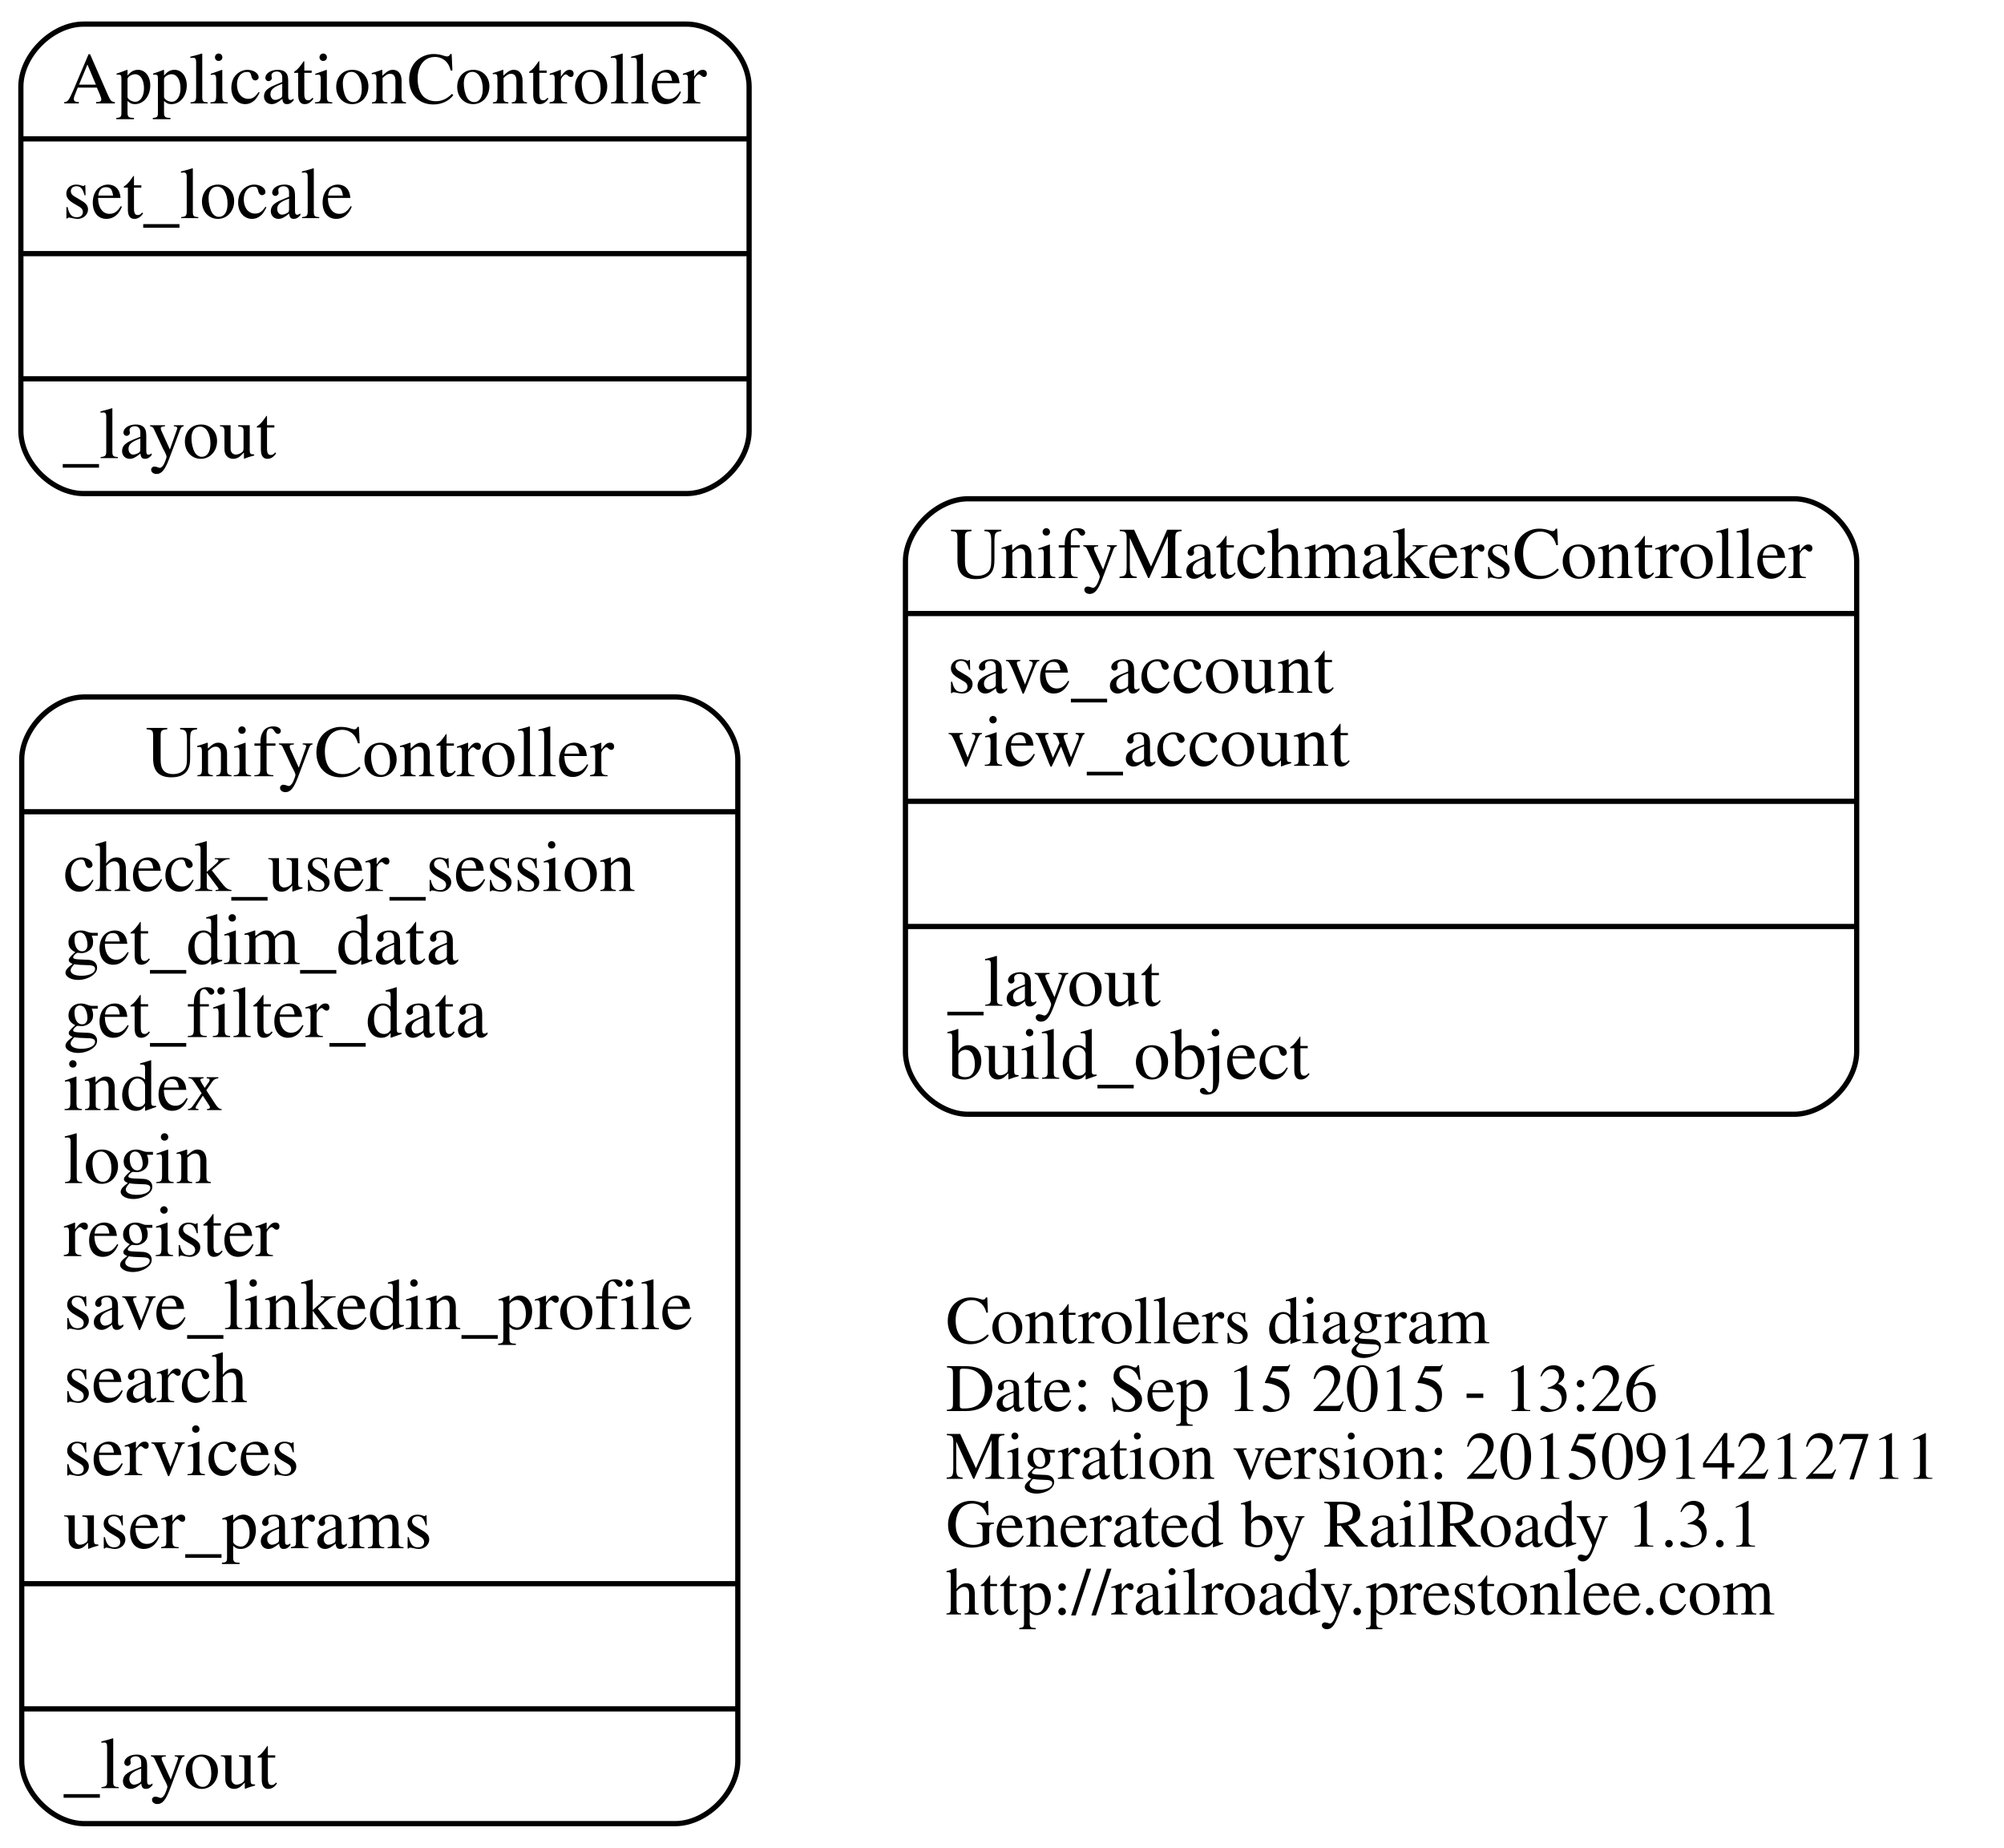
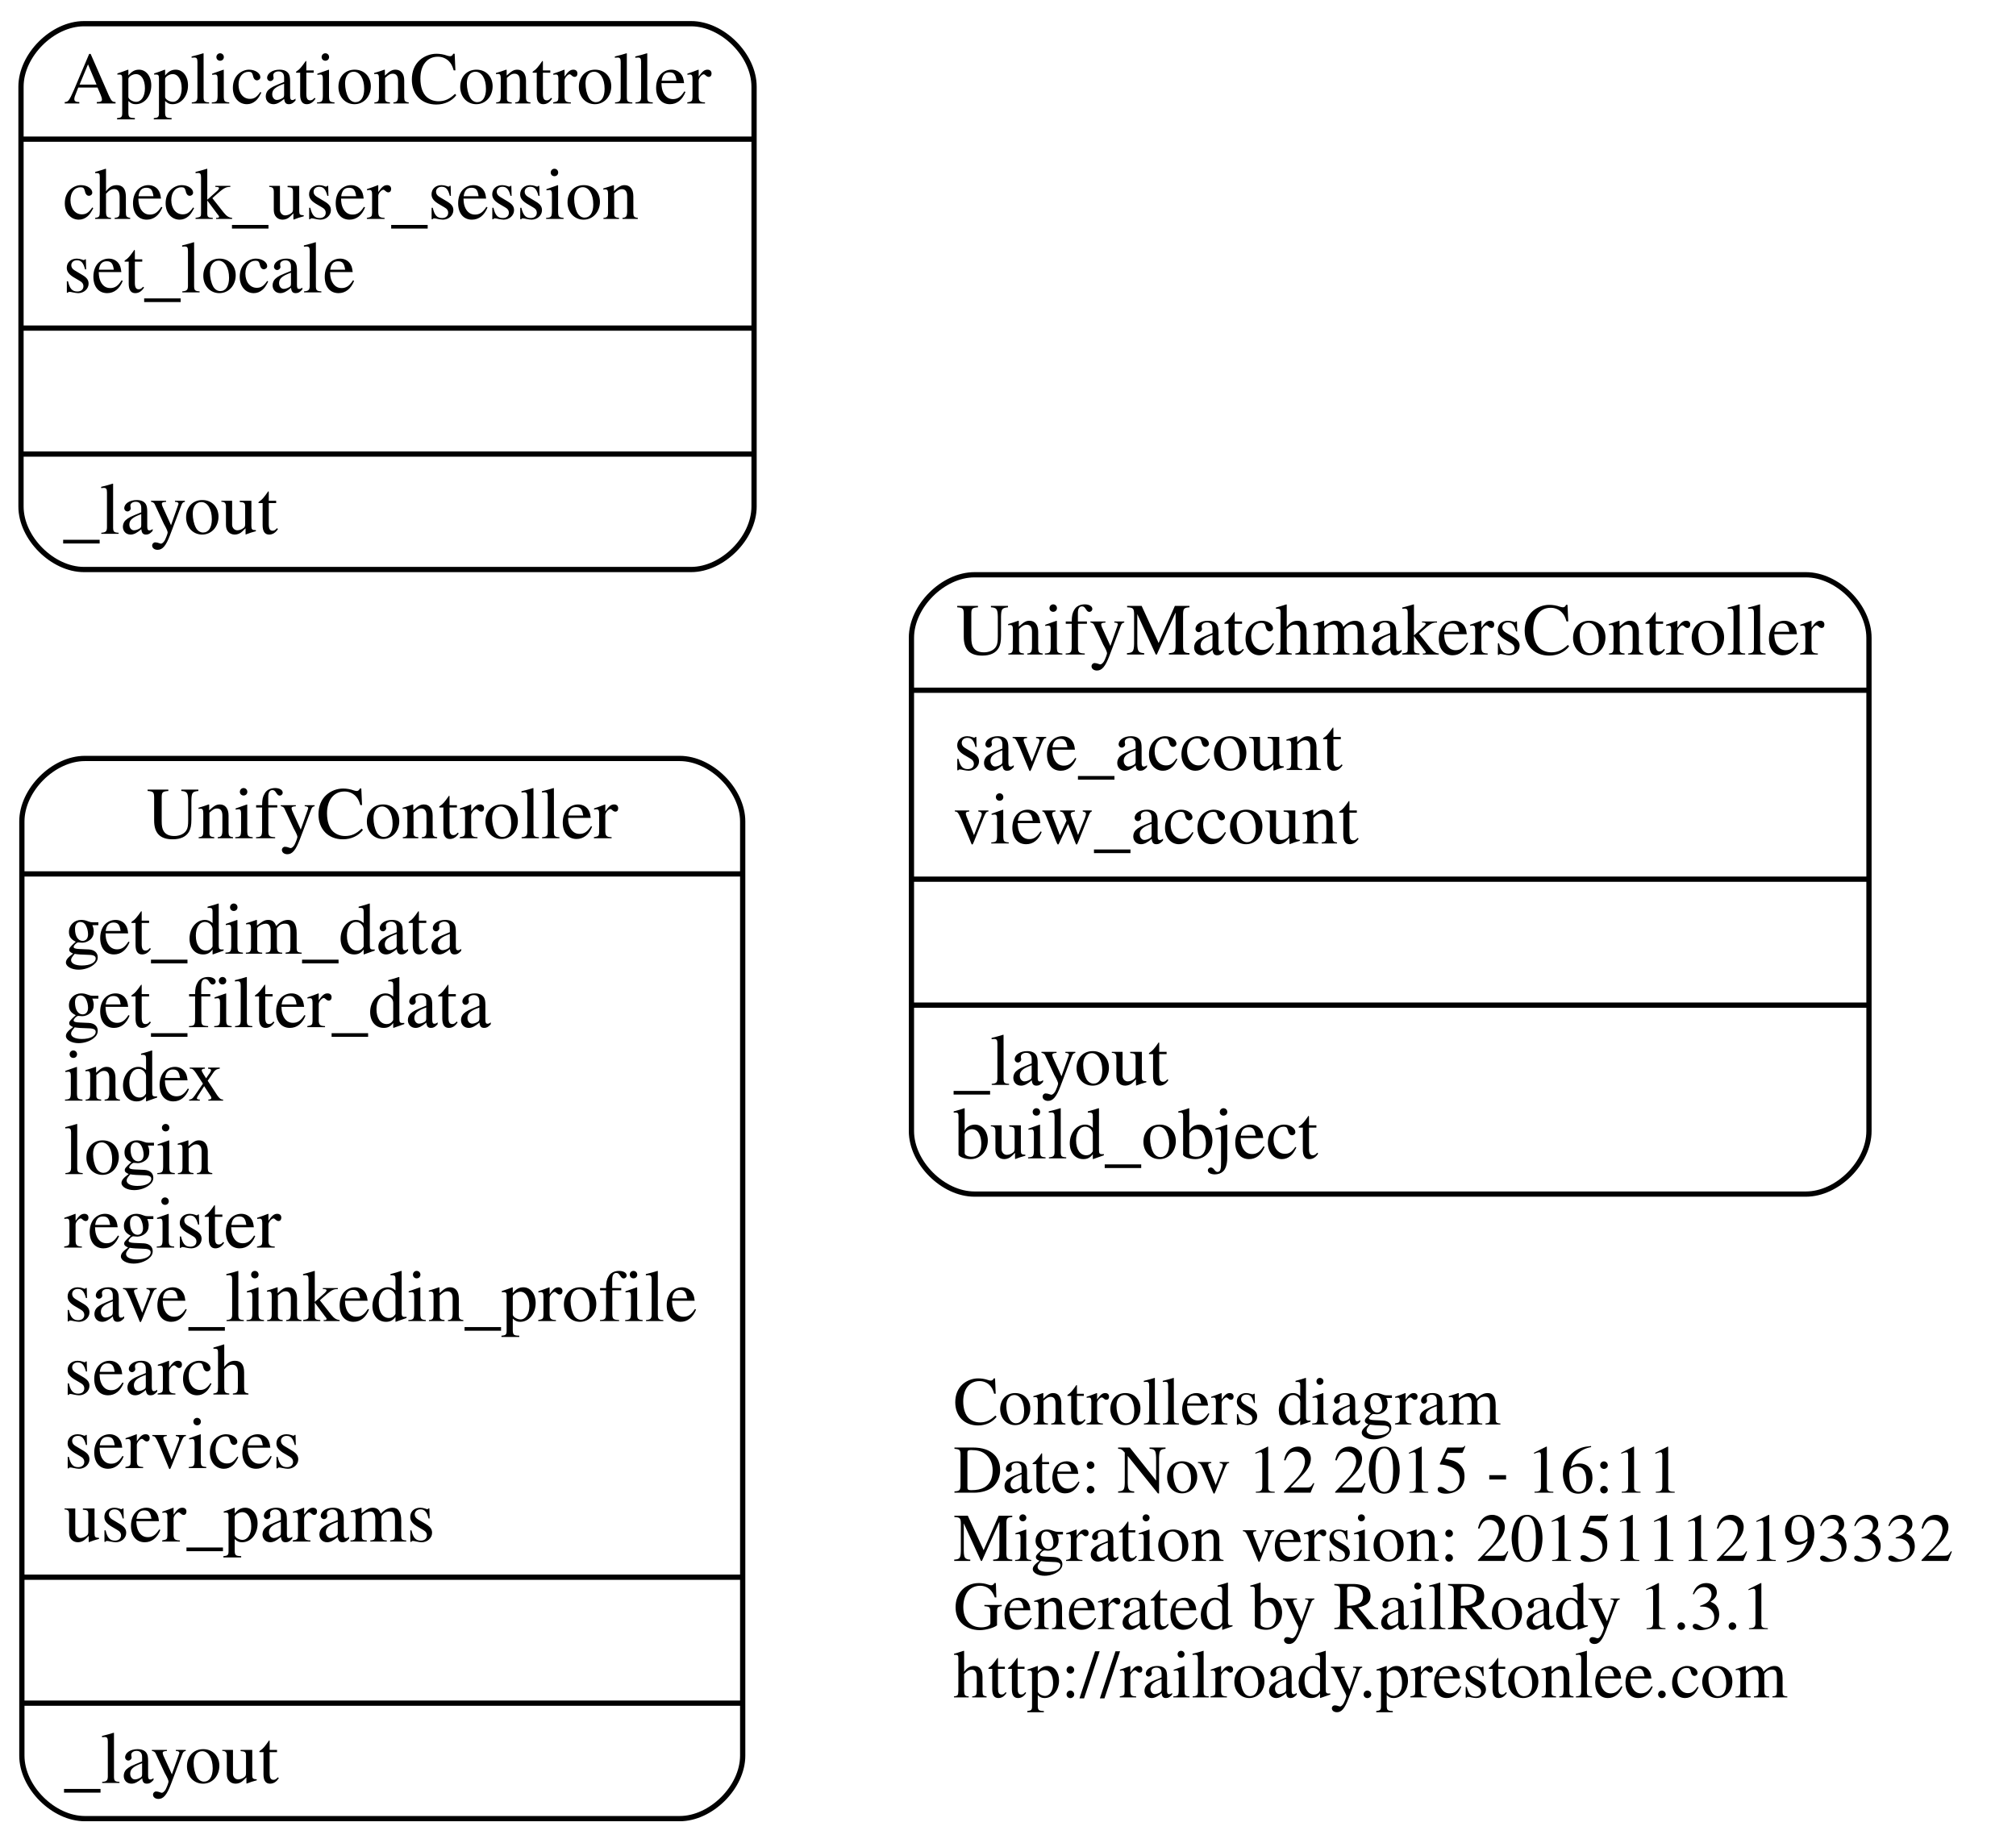
- <svg xmlns="http://www.w3.org/2000/svg" width="384pt" height="354pt" viewBox="0.00 0.00 384.27 354.00">
-   <g id="graph0" class="graph" transform="scale(1 1) rotate(0) translate(88.8208 231.5)">
-     <polygon fill="none" stroke="none" points="-88.821,122.5 -88.821,-231.5 295.45,-231.5 295.45,122.5 -88.821,122.5" />
+ <svg xmlns="http://www.w3.org/2000/svg" width="384pt" height="351pt" viewBox="0.00 0.00 384.03 351.00">
+   <g id="graph0" class="graph" transform="scale(1 1) rotate(0) translate(88.8208 245.5)">
+     <polygon fill="none" stroke="none" points="-88.821,105.5 -88.821,-245.5 295.212,-245.5 295.212,105.5 -88.821,105.5" />
    <g id="node1" class="node">
-       <text text-anchor="start" x="92.55" y="25.9" font-family="Times,serif" font-size="13.00">Controllers diagram</text>
-       <text text-anchor="start" x="92.55" y="38.9" font-family="Times,serif" font-size="13.00">Date: Sep 15 2015 - 13:26</text>
-       <text text-anchor="start" x="92.55" y="51.9" font-family="Times,serif" font-size="13.00">Migration version: 20150914212711</text>
-       <text text-anchor="start" x="92.55" y="64.9" font-family="Times,serif" font-size="13.00">Generated by RailRoady 1.3.1</text>
-       <text text-anchor="start" x="92.55" y="77.9" font-family="Times,serif" font-size="13.00">http://railroady.prestonlee.com</text>
+       <text text-anchor="start" x="92.788" y="25.9" font-family="Times,serif" font-size="13.00">Controllers diagram</text>
+       <text text-anchor="start" x="92.788" y="38.9" font-family="Times,serif" font-size="13.00">Date: Nov 12 2015 - 16:11</text>
+       <text text-anchor="start" x="92.788" y="51.9" font-family="Times,serif" font-size="13.00">Migration version: 20151112193332</text>
+       <text text-anchor="start" x="92.788" y="64.9" font-family="Times,serif" font-size="13.00">Generated by RailRoady 1.3.1</text>
+       <text text-anchor="start" x="92.788" y="77.9" font-family="Times,serif" font-size="13.00">http://railroady.prestonlee.com</text>
    </g>
    <g id="node2" class="node">
-       <path fill="none" stroke="black" d="M-72.821,-137C-72.821,-137 42.821,-137 42.821,-137 48.821,-137 54.821,-143 54.821,-149 54.821,-149 54.821,-215 54.821,-215 54.821,-221 48.821,-227 42.821,-227 42.821,-227 -72.821,-227 -72.821,-227 -78.821,-227 -84.821,-221 -84.821,-215 -84.821,-215 -84.821,-149 -84.821,-149 -84.821,-143 -78.821,-137 -72.821,-137" />
-       <text text-anchor="middle" x="-15" y="-211.8" font-family="Times,serif" font-size="14.00">ApplicationController</text>
-       <polyline fill="none" stroke="black" points="-84.821,-205 54.821,-205 " />
+       <path fill="none" stroke="black" d="M-72.821,-137C-72.821,-137 42.821,-137 42.821,-137 48.821,-137 54.821,-143 54.821,-149 54.821,-149 54.821,-229 54.821,-229 54.821,-235 48.821,-241 42.821,-241 42.821,-241 -72.821,-241 -72.821,-241 -78.821,-241 -84.821,-235 -84.821,-229 -84.821,-229 -84.821,-149 -84.821,-149 -84.821,-143 -78.821,-137 -72.821,-137" />
+       <text text-anchor="middle" x="-15" y="-225.8" font-family="Times,serif" font-size="14.00">ApplicationController</text>
+       <polyline fill="none" stroke="black" points="-84.821,-219 54.821,-219 " />
+       <text text-anchor="start" x="-76.821" y="-203.8" font-family="Times,serif" font-size="14.00">check_user_session</text>
      <text text-anchor="start" x="-76.821" y="-189.8" font-family="Times,serif" font-size="14.00">set_locale</text>
      <polyline fill="none" stroke="black" points="-84.821,-183 54.821,-183 " />
      <polyline fill="none" stroke="black" points="-84.821,-159 54.821,-159 " />
      <text text-anchor="start" x="-76.821" y="-143.8" font-family="Times,serif" font-size="14.00">_layout</text>
    </g>
    <g id="node3" class="node">
-       <path fill="none" stroke="black" d="M-72.655,118C-72.655,118 40.655,118 40.655,118 46.655,118 52.655,112 52.655,106 52.655,106 52.655,-86 52.655,-86 52.655,-92 46.655,-98 40.655,-98 40.655,-98 -72.655,-98 -72.655,-98 -78.655,-98 -84.655,-92 -84.655,-86 -84.655,-86 -84.655,106 -84.655,106 -84.655,112 -78.655,118 -72.655,118" />
-       <text text-anchor="middle" x="-16" y="-82.8" font-family="Times,serif" font-size="14.00">UnifyController</text>
-       <polyline fill="none" stroke="black" points="-84.655,-76 52.655,-76 " />
-       <text text-anchor="start" x="-76.655" y="-60.8" font-family="Times,serif" font-size="14.00">check_user_session</text>
-       <text text-anchor="start" x="-76.655" y="-46.8" font-family="Times,serif" font-size="14.00">get_dim_data</text>
-       <text text-anchor="start" x="-76.655" y="-32.8" font-family="Times,serif" font-size="14.00">get_filter_data</text>
-       <text text-anchor="start" x="-76.655" y="-18.8" font-family="Times,serif" font-size="14.00">index</text>
-       <text text-anchor="start" x="-76.655" y="-4.8" font-family="Times,serif" font-size="14.00">login</text>
-       <text text-anchor="start" x="-76.655" y="9.2" font-family="Times,serif" font-size="14.00">register</text>
-       <text text-anchor="start" x="-76.655" y="23.2" font-family="Times,serif" font-size="14.00">save_linkedin_profile</text>
-       <text text-anchor="start" x="-76.655" y="37.2" font-family="Times,serif" font-size="14.00">search</text>
-       <text text-anchor="start" x="-76.655" y="51.2" font-family="Times,serif" font-size="14.00">services</text>
-       <text text-anchor="start" x="-76.655" y="65.2" font-family="Times,serif" font-size="14.00">user_params</text>
-       <polyline fill="none" stroke="black" points="-84.655,72 52.655,72 " />
-       <polyline fill="none" stroke="black" points="-84.655,96 52.655,96 " />
-       <text text-anchor="start" x="-76.655" y="111.2" font-family="Times,serif" font-size="14.00">_layout</text>
+       <path fill="none" stroke="black" d="M-72.655,101C-72.655,101 40.655,101 40.655,101 46.655,101 52.655,95 52.655,89 52.655,89 52.655,-89 52.655,-89 52.655,-95 46.655,-101 40.655,-101 40.655,-101 -72.655,-101 -72.655,-101 -78.655,-101 -84.655,-95 -84.655,-89 -84.655,-89 -84.655,89 -84.655,89 -84.655,95 -78.655,101 -72.655,101" />
+       <text text-anchor="middle" x="-16" y="-85.8" font-family="Times,serif" font-size="14.00">UnifyController</text>
+       <polyline fill="none" stroke="black" points="-84.655,-79 52.655,-79 " />
+       <text text-anchor="start" x="-76.655" y="-63.8" font-family="Times,serif" font-size="14.00">get_dim_data</text>
+       <text text-anchor="start" x="-76.655" y="-49.8" font-family="Times,serif" font-size="14.00">get_filter_data</text>
+       <text text-anchor="start" x="-76.655" y="-35.8" font-family="Times,serif" font-size="14.00">index</text>
+       <text text-anchor="start" x="-76.655" y="-21.8" font-family="Times,serif" font-size="14.00">login</text>
+       <text text-anchor="start" x="-76.655" y="-7.8" font-family="Times,serif" font-size="14.00">register</text>
+       <text text-anchor="start" x="-76.655" y="6.2" font-family="Times,serif" font-size="14.00">save_linkedin_profile</text>
+       <text text-anchor="start" x="-76.655" y="20.2" font-family="Times,serif" font-size="14.00">search</text>
+       <text text-anchor="start" x="-76.655" y="34.2" font-family="Times,serif" font-size="14.00">services</text>
+       <text text-anchor="start" x="-76.655" y="48.2" font-family="Times,serif" font-size="14.00">user_params</text>
+       <polyline fill="none" stroke="black" points="-84.655,55 52.655,55 " />
+       <polyline fill="none" stroke="black" points="-84.655,79 52.655,79 " />
+       <text text-anchor="start" x="-76.655" y="94.2" font-family="Times,serif" font-size="14.00">_layout</text>
    </g>
    <g id="node4" class="node">
      <path fill="none" stroke="black" d="M96.8,-18C96.8,-18 255.2,-18 255.2,-18 261.2,-18 267.2,-24 267.2,-30 267.2,-30 267.2,-124 267.2,-124 267.2,-130 261.2,-136 255.2,-136 255.2,-136 96.8,-136 96.8,-136 90.8,-136 84.8,-130 84.8,-124 84.8,-124 84.8,-30 84.8,-30 84.8,-24 90.8,-18 96.8,-18" />
      <text text-anchor="middle" x="176" y="-120.8" font-family="Times,serif" font-size="14.00">UnifyMatchmakersController</text>
      <polyline fill="none" stroke="black" points="84.8,-114 267.2,-114 " />
      <text text-anchor="start" x="92.8" y="-98.8" font-family="Times,serif" font-size="14.00">save_account</text>
      <text text-anchor="start" x="92.8" y="-84.8" font-family="Times,serif" font-size="14.00">view_account</text>
      <polyline fill="none" stroke="black" points="84.8,-78 267.2,-78 " />
      <polyline fill="none" stroke="black" points="84.8,-54 267.2,-54 " />
      <text text-anchor="start" x="92.8" y="-38.8" font-family="Times,serif" font-size="14.00">_layout</text>
      <text text-anchor="start" x="92.8" y="-24.8" font-family="Times,serif" font-size="14.00">build_object</text>
    </g>
  </g>
</svg>
